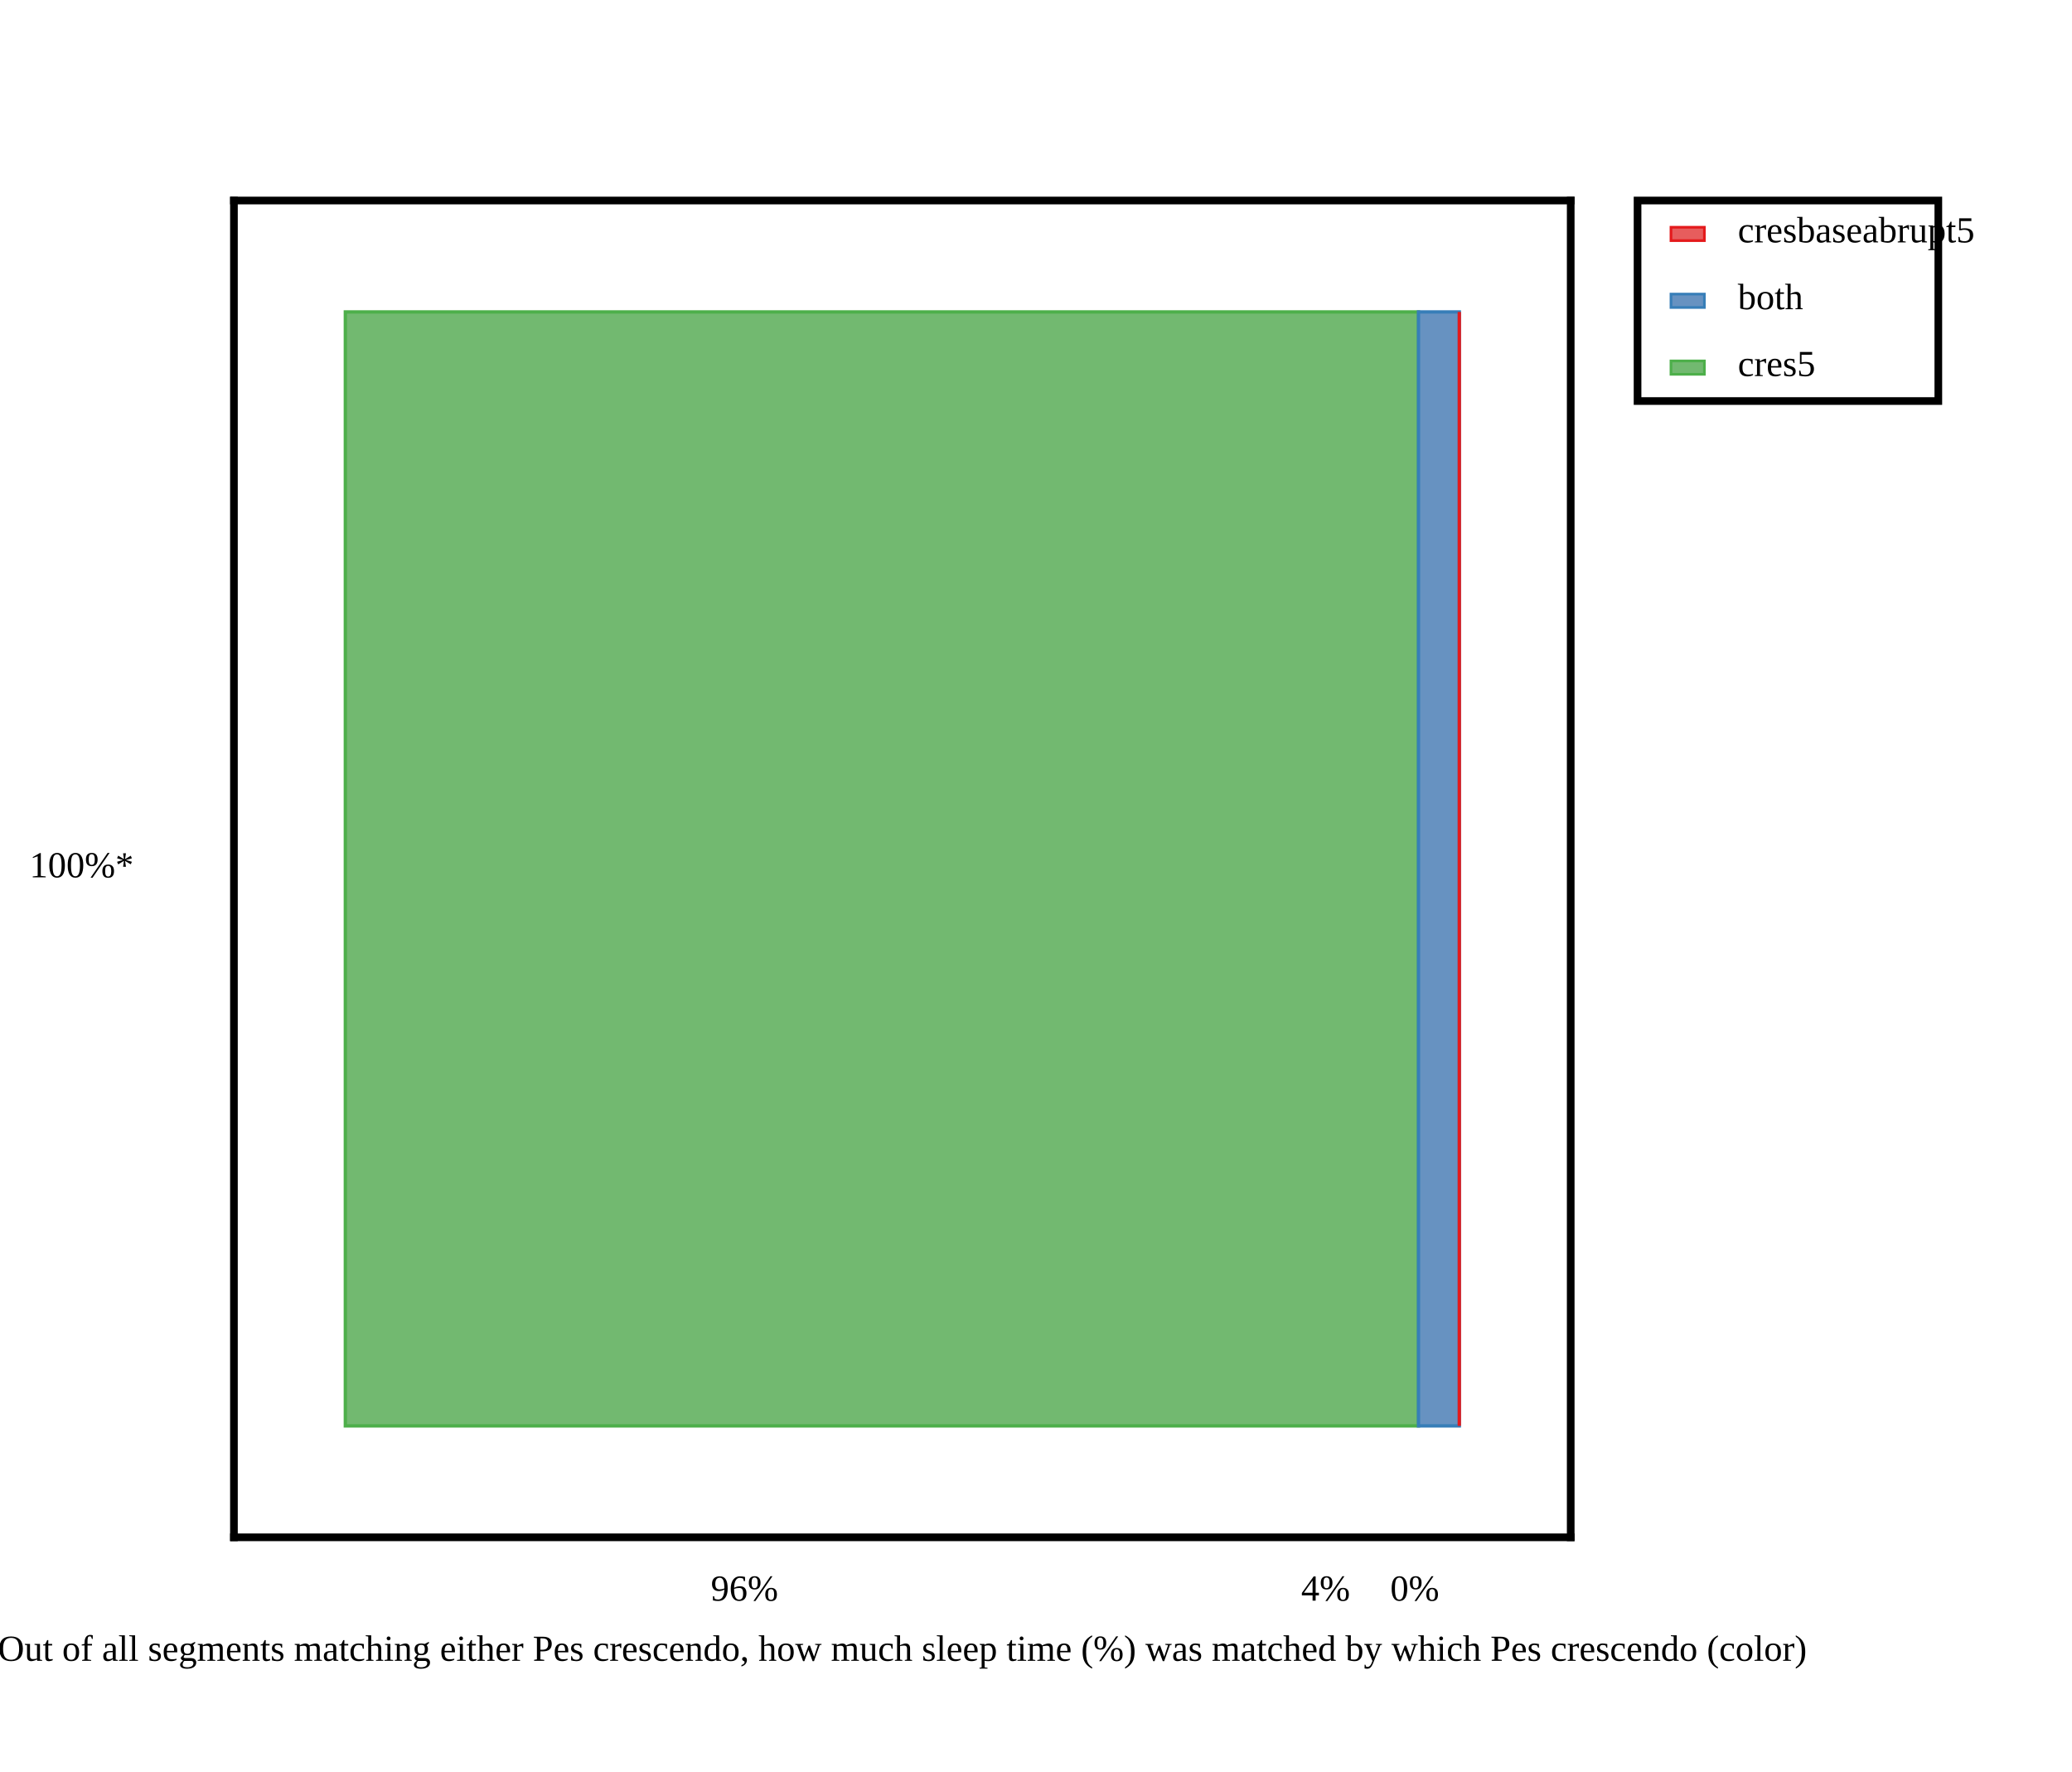
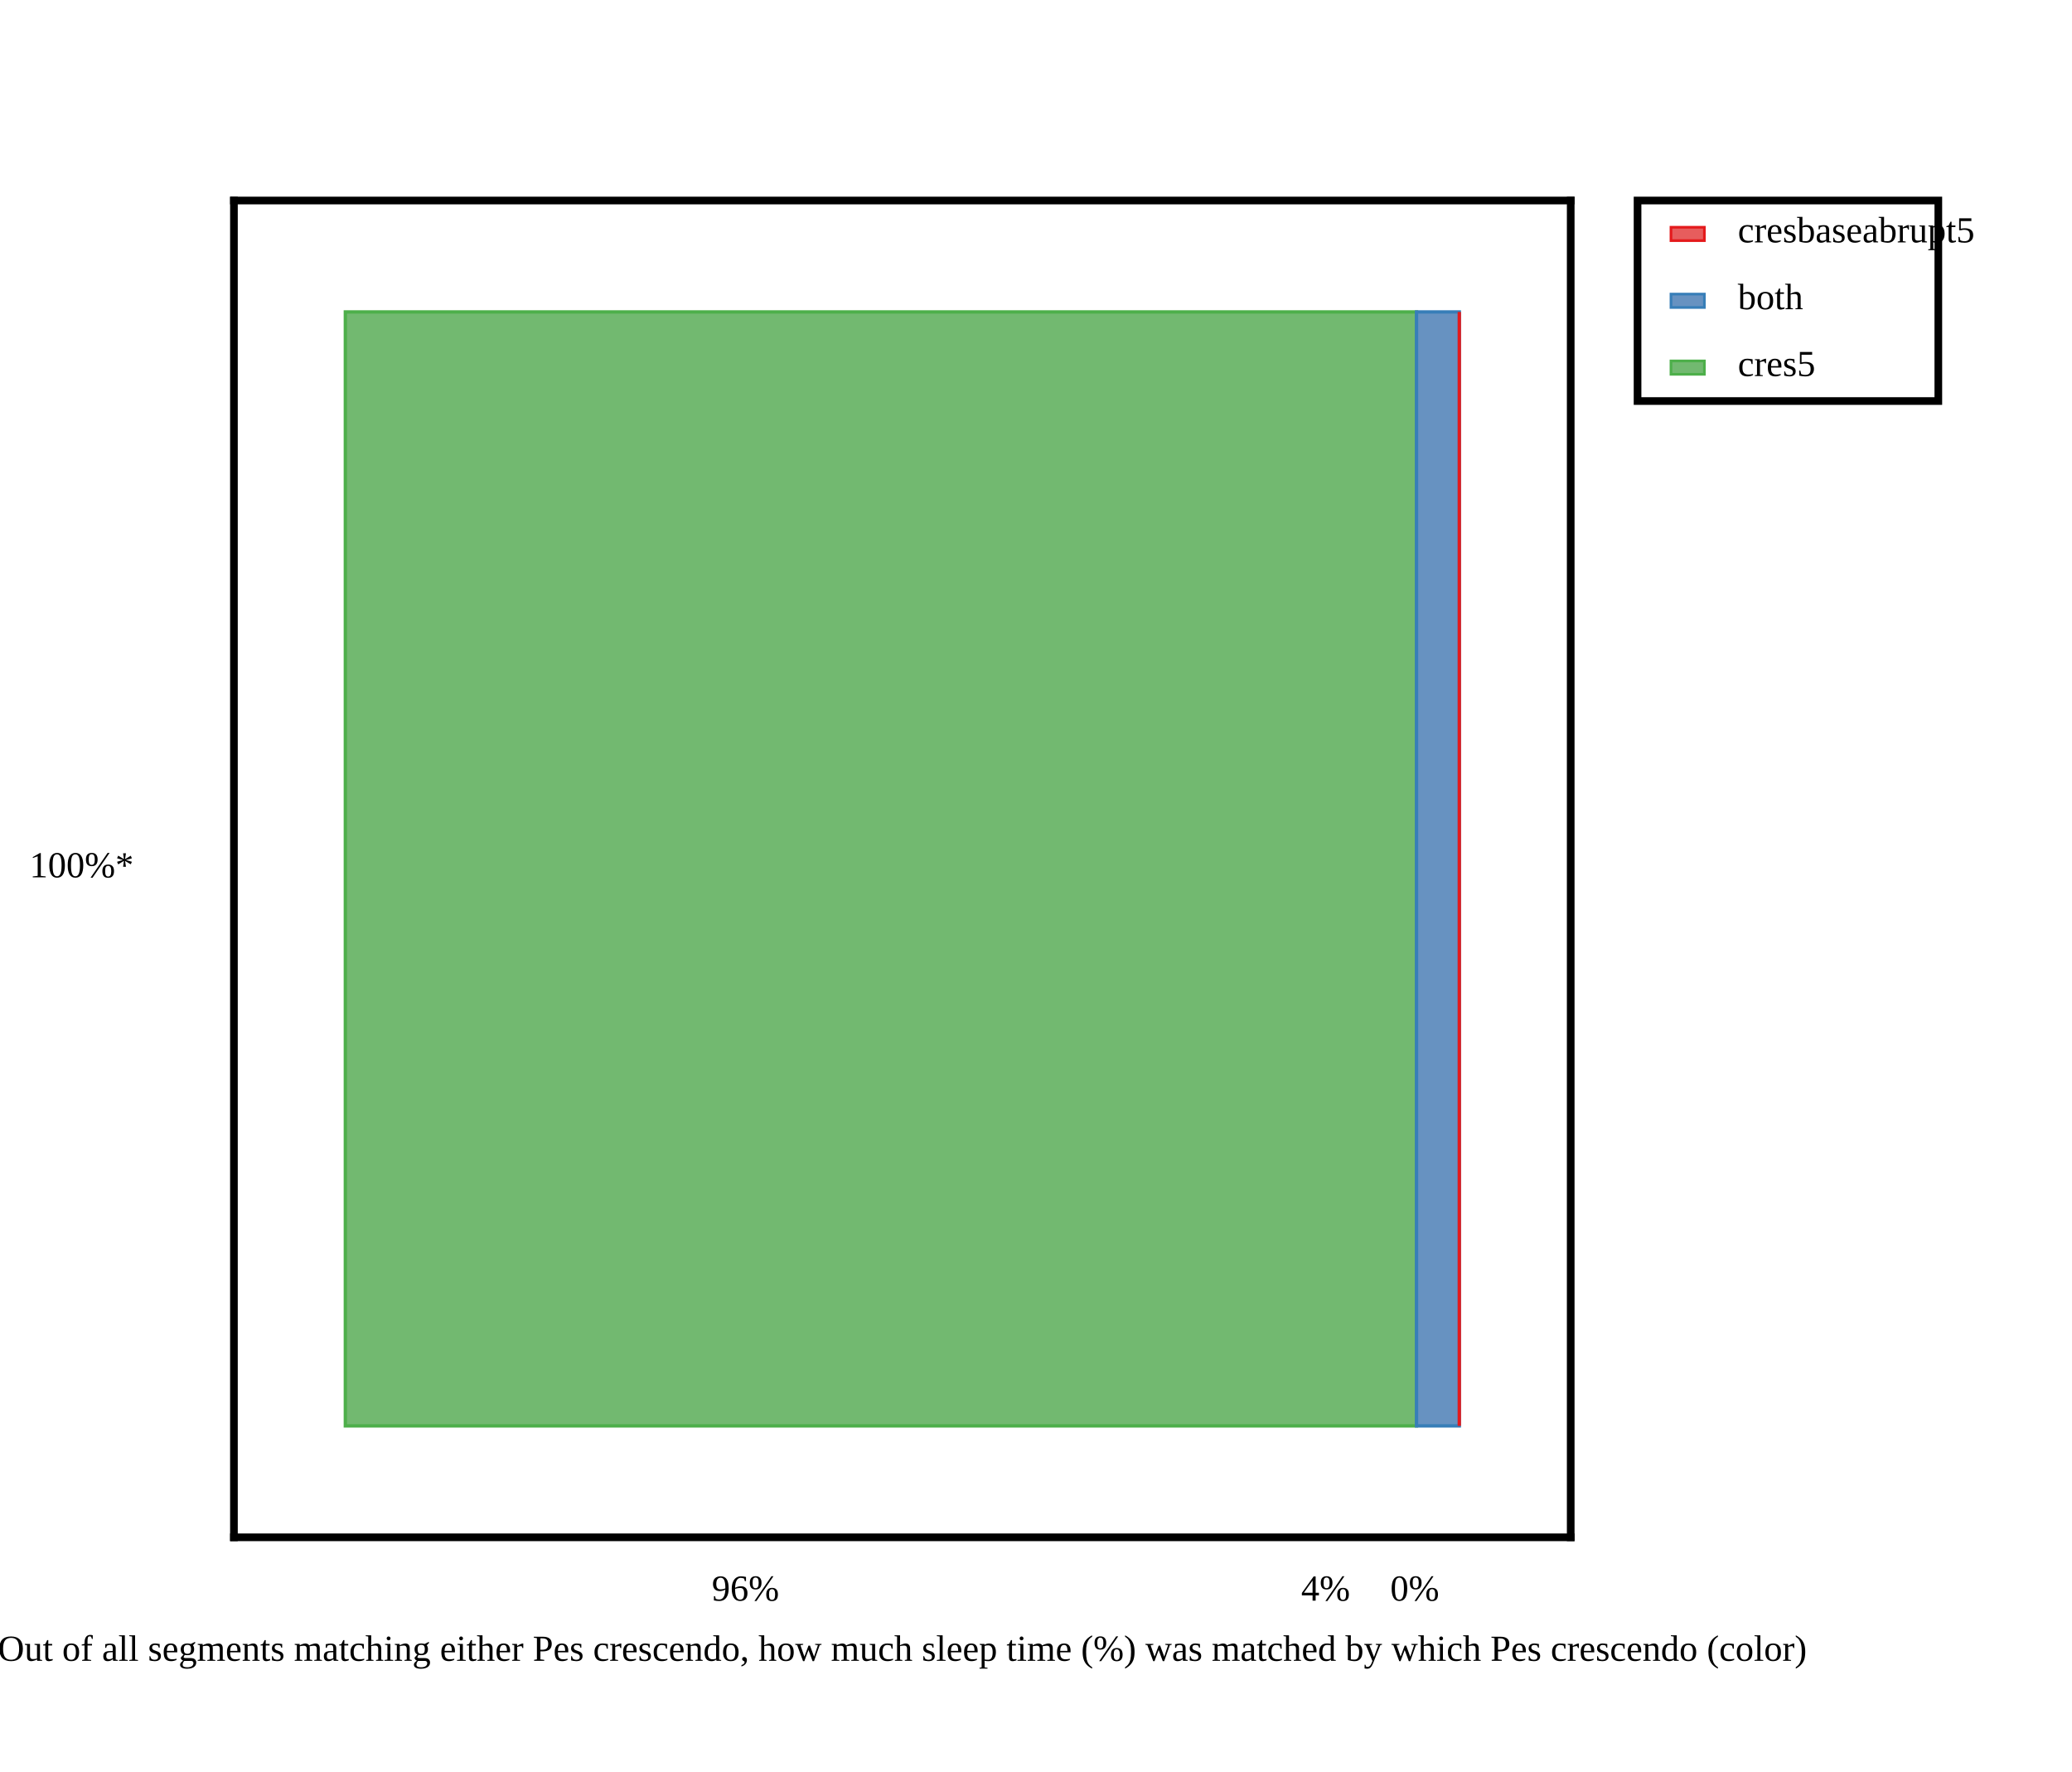
<svg xmlns="http://www.w3.org/2000/svg" height="530" stroke-opacity="1" viewBox="0.0 0.0 620 530.0" font-size="1" width="620" stroke="rgb(0,0,0)" version="1.1">
  <defs />
  <g stroke-linejoin="miter" stroke-opacity="1.0" fill-opacity="0.0" stroke="rgb(0,0,0)" stroke-width="2.293" fill="rgb(0,0,0)" stroke-linecap="square" stroke-miterlimit="10.0">
    <path d="M 70,460 v -400 M 470,460 v -400 " />
  </g>
  <g stroke-linejoin="miter" stroke-opacity="1.0" fill-opacity="1.0" font-size="11.0px" stroke="rgb(0,0,0)" stroke-width="2.293" fill="rgb(0,0,0)" stroke-linecap="butt" stroke-miterlimit="10.0">
    <text dominant-baseline="middle" transform="matrix(1,0,0,1,40,260)" stroke="none" text-anchor="end">100%*</text>
  </g>
  <g stroke-linejoin="miter" stroke-opacity="1.0" fill-opacity="0.0" stroke="rgb(0,0,0)" stroke-width="2.293" fill="rgb(0,0,0)" stroke-linecap="square" stroke-miterlimit="10.0">
    <path d="M 70,460 h 400 M 70,60 h 400 " />
  </g>
  <g stroke-linejoin="miter" stroke-opacity="1.0" fill-opacity="1.0" font-size="11.0px" stroke="rgb(0,0,0)" stroke-width="2.293" fill="rgb(0,0,0)" stroke-linecap="butt" stroke-miterlimit="10.0">
    <text dominant-baseline="text-before-edge" transform="matrix(1,0,0,1,270,490)" stroke="none" text-anchor="middle">Out of all segments matching either Pes crescendo, how much sleep time (%) was matched by which Pes crescendo (color)</text>
  </g>
  <g stroke-linejoin="miter" stroke-opacity="1.0" fill-opacity="1.0" font-size="11.0px" stroke="rgb(0,0,0)" stroke-width="2.293" fill="rgb(0,0,0)" stroke-linecap="butt" stroke-miterlimit="10.0">
    <text dominant-baseline="text-before-edge" transform="matrix(1,0,0,1,423.3333,472)" stroke="none" text-anchor="middle">0%</text>
  </g>
  <g stroke-linejoin="miter" stroke-opacity="1.0" fill-opacity="1.0" font-size="11.0px" stroke="rgb(0,0,0)" stroke-width="2.293" fill="rgb(0,0,0)" stroke-linecap="butt" stroke-miterlimit="10.0">
    <text dominant-baseline="text-before-edge" transform="matrix(1,0,0,1,396.6667,472)" stroke="none" text-anchor="middle">4%</text>
  </g>
  <g stroke-linejoin="miter" stroke-opacity="1.0" fill-opacity="1.0" font-size="11.0px" stroke="rgb(0,0,0)" stroke-width="2.293" fill="rgb(0,0,0)" stroke-linecap="butt" stroke-miterlimit="10.0">
-     <text dominant-baseline="text-before-edge" transform="matrix(1,0,0,1,222.7755,472)" stroke="none" text-anchor="middle">96%</text>
+     <text dominant-baseline="text-before-edge" transform="matrix(1,0,0,1,223.0718,472)" stroke="none" text-anchor="middle">96%</text>
  </g>
  <g stroke-linejoin="miter" stroke-opacity="1.0" fill-opacity="1.0" stroke="rgb(77,175,74)" stroke-width="1.0" fill="rgb(114,185,112)" stroke-linecap="butt" stroke-miterlimit="10.0">
    <defs>
      <clipPath id="crescresbaseabruptmyClip1">
        <path d="M 470,460 l -0,-400 h -400 l -0,400 Z" />
      </clipPath>
    </defs>
    <g clip-path="url(#crescresbaseabruptmyClip1)">
-       <path d="M 103.333,426.667 v -333.333 h 321.116 v 333.333 Z" />
+       <path d="M 103.333,426.667 v -333.333 h 320.523 v 333.333 Z" />
    </g>
  </g>
  <g stroke-linejoin="miter" stroke-opacity="1.0" fill-opacity="1.0" stroke="rgb(55,126,184)" stroke-width="1.0" fill="rgb(103,146,193)" stroke-linecap="butt" stroke-miterlimit="10.0">
    <defs>
      <clipPath id="crescresbaseabruptmyClip2">
        <path d="M 470,460 l -0,-400 h -400 l -0,400 Z" />
      </clipPath>
    </defs>
    <g clip-path="url(#crescresbaseabruptmyClip2)">
-       <path d="M 424.449,426.667 v -333.333 h 12.218 v 333.333 Z" />
+       <path d="M 423.856,426.667 v -333.333 h 12.81 v 333.333 Z" />
    </g>
  </g>
  <g stroke-linejoin="miter" stroke-opacity="1.0" fill-opacity="1.0" stroke="rgb(228,26,28)" stroke-width="1.0" fill="rgb(231,93,93)" stroke-linecap="butt" stroke-miterlimit="10.0">
    <defs>
      <clipPath id="crescresbaseabruptmyClip3">
        <path d="M 470,460 l -0,-400 h -400 l -0,400 Z" />
      </clipPath>
    </defs>
    <g clip-path="url(#crescresbaseabruptmyClip3)">
      <path d="M 436.667,426.667 v -333.333 h 0 v 333.333 Z" />
    </g>
  </g>
  <g stroke-linejoin="miter" stroke-opacity="1.0" fill-opacity="1.0" font-size="11.0px" stroke="rgb(0,0,0)" stroke-width="2.293" fill="rgb(0,0,0)" stroke-linecap="butt" stroke-miterlimit="10.0">
    <text dominant-baseline="text-after-edge" transform="matrix(1,0,0,1,270,40)" stroke="none" text-anchor="middle" />
  </g>
  <g stroke-linejoin="miter" stroke-opacity="1.0" fill-opacity="0.0" stroke="rgb(0,0,0)" stroke-width="2.293" fill="rgb(0,0,0)" stroke-linecap="butt" stroke-miterlimit="10.0">
    <path d="M 580,120 l -0,-60 h -90 l -0,60 Z" />
  </g>
  <g stroke-linejoin="miter" stroke-opacity="1.0" fill-opacity="1.0" font-size="11.0px" stroke="rgb(0,0,0)" stroke-width="2.293" fill="rgb(0,0,0)" stroke-linecap="butt" stroke-miterlimit="10.0">
    <text dominant-baseline="middle" transform="matrix(1,0,0,1,520,110)" stroke="none" text-anchor="start">cres5</text>
  </g>
  <g stroke-linejoin="miter" stroke-opacity="1.0" fill-opacity="1.0" stroke="rgb(77,175,74)" stroke-width="0.8" fill="rgb(114,185,112)" stroke-linecap="butt" stroke-miterlimit="10.0">
    <path d="M 500,108 l 10,0 v 4 l -10,0 Z" />
  </g>
  <g stroke-linejoin="miter" stroke-opacity="1.0" fill-opacity="1.0" font-size="11.0px" stroke="rgb(0,0,0)" stroke-width="2.293" fill="rgb(0,0,0)" stroke-linecap="butt" stroke-miterlimit="10.0">
    <text dominant-baseline="middle" transform="matrix(1,0,0,1,520,90)" stroke="none" text-anchor="start">both</text>
  </g>
  <g stroke-linejoin="miter" stroke-opacity="1.0" fill-opacity="1.0" stroke="rgb(55,126,184)" stroke-width="0.8" fill="rgb(103,146,193)" stroke-linecap="butt" stroke-miterlimit="10.0">
    <path d="M 500,88 l 10,0 v 4 l -10,0 Z" />
  </g>
  <g stroke-linejoin="miter" stroke-opacity="1.0" fill-opacity="1.0" font-size="11.0px" stroke="rgb(0,0,0)" stroke-width="2.293" fill="rgb(0,0,0)" stroke-linecap="butt" stroke-miterlimit="10.0">
    <text dominant-baseline="middle" transform="matrix(1,0,0,1,520,70)" stroke="none" text-anchor="start">cresbaseabrupt5</text>
  </g>
  <g stroke-linejoin="miter" stroke-opacity="1.0" fill-opacity="1.0" stroke="rgb(228,26,28)" stroke-width="0.8" fill="rgb(231,93,93)" stroke-linecap="butt" stroke-miterlimit="10.0">
    <path d="M 500,68 l 10,0 v 4 l -10,0 Z" />
  </g>
</svg>
